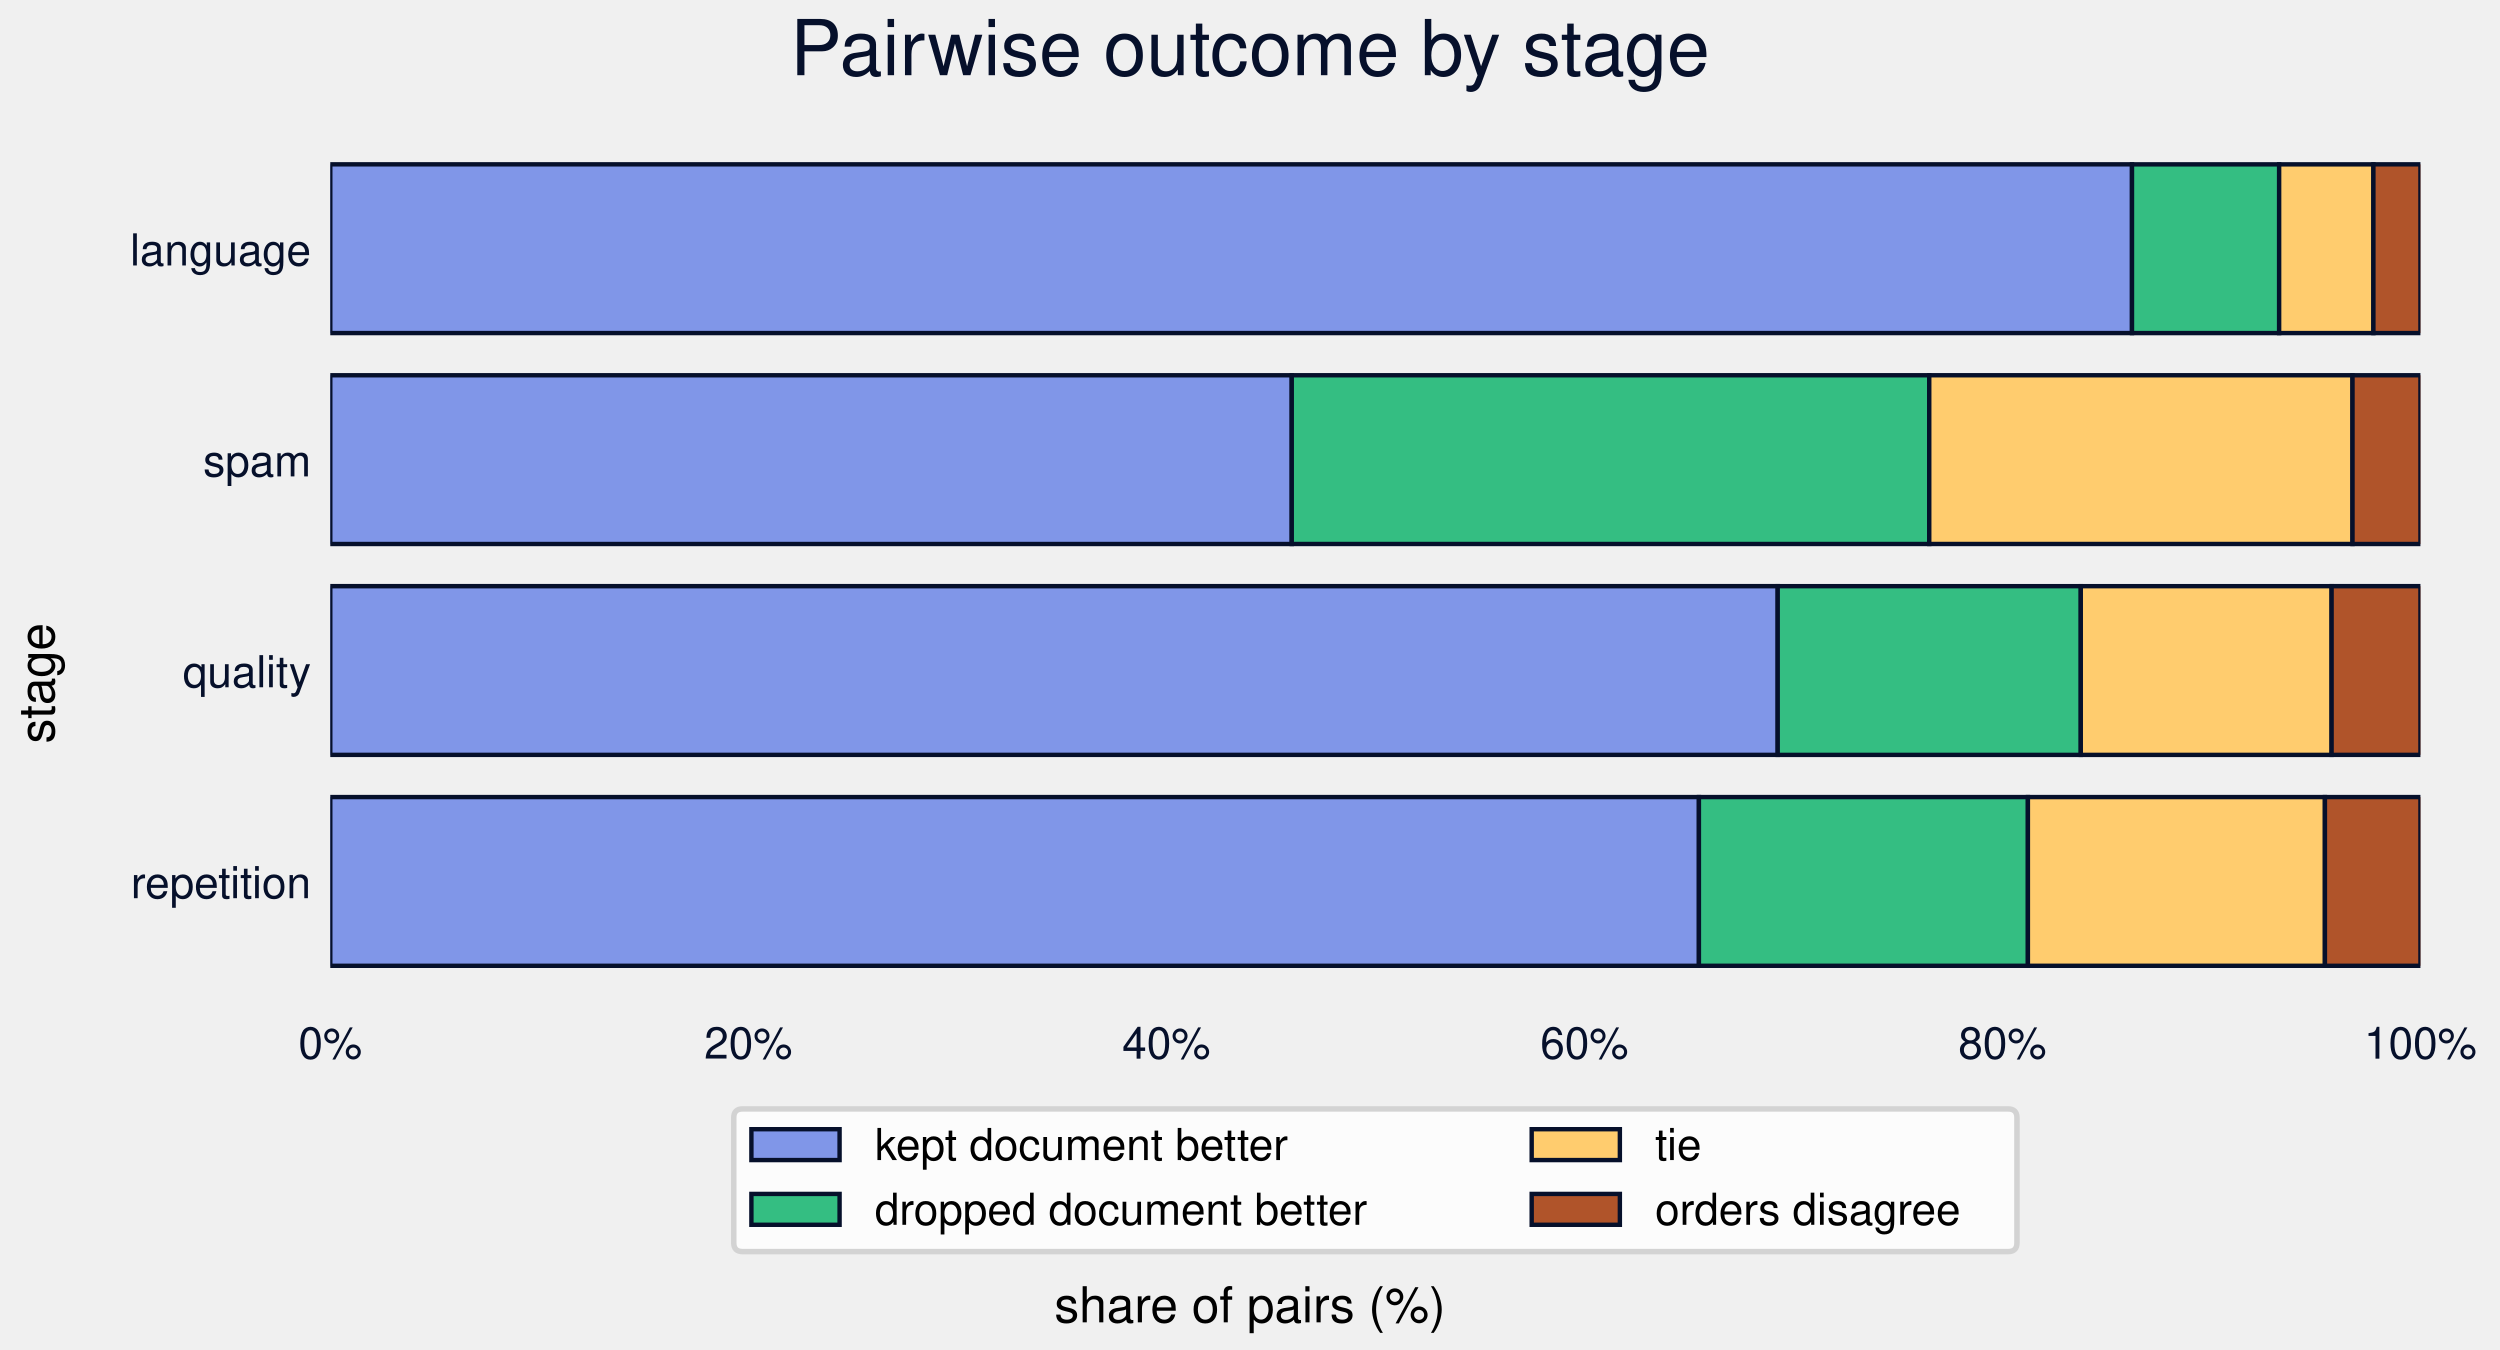
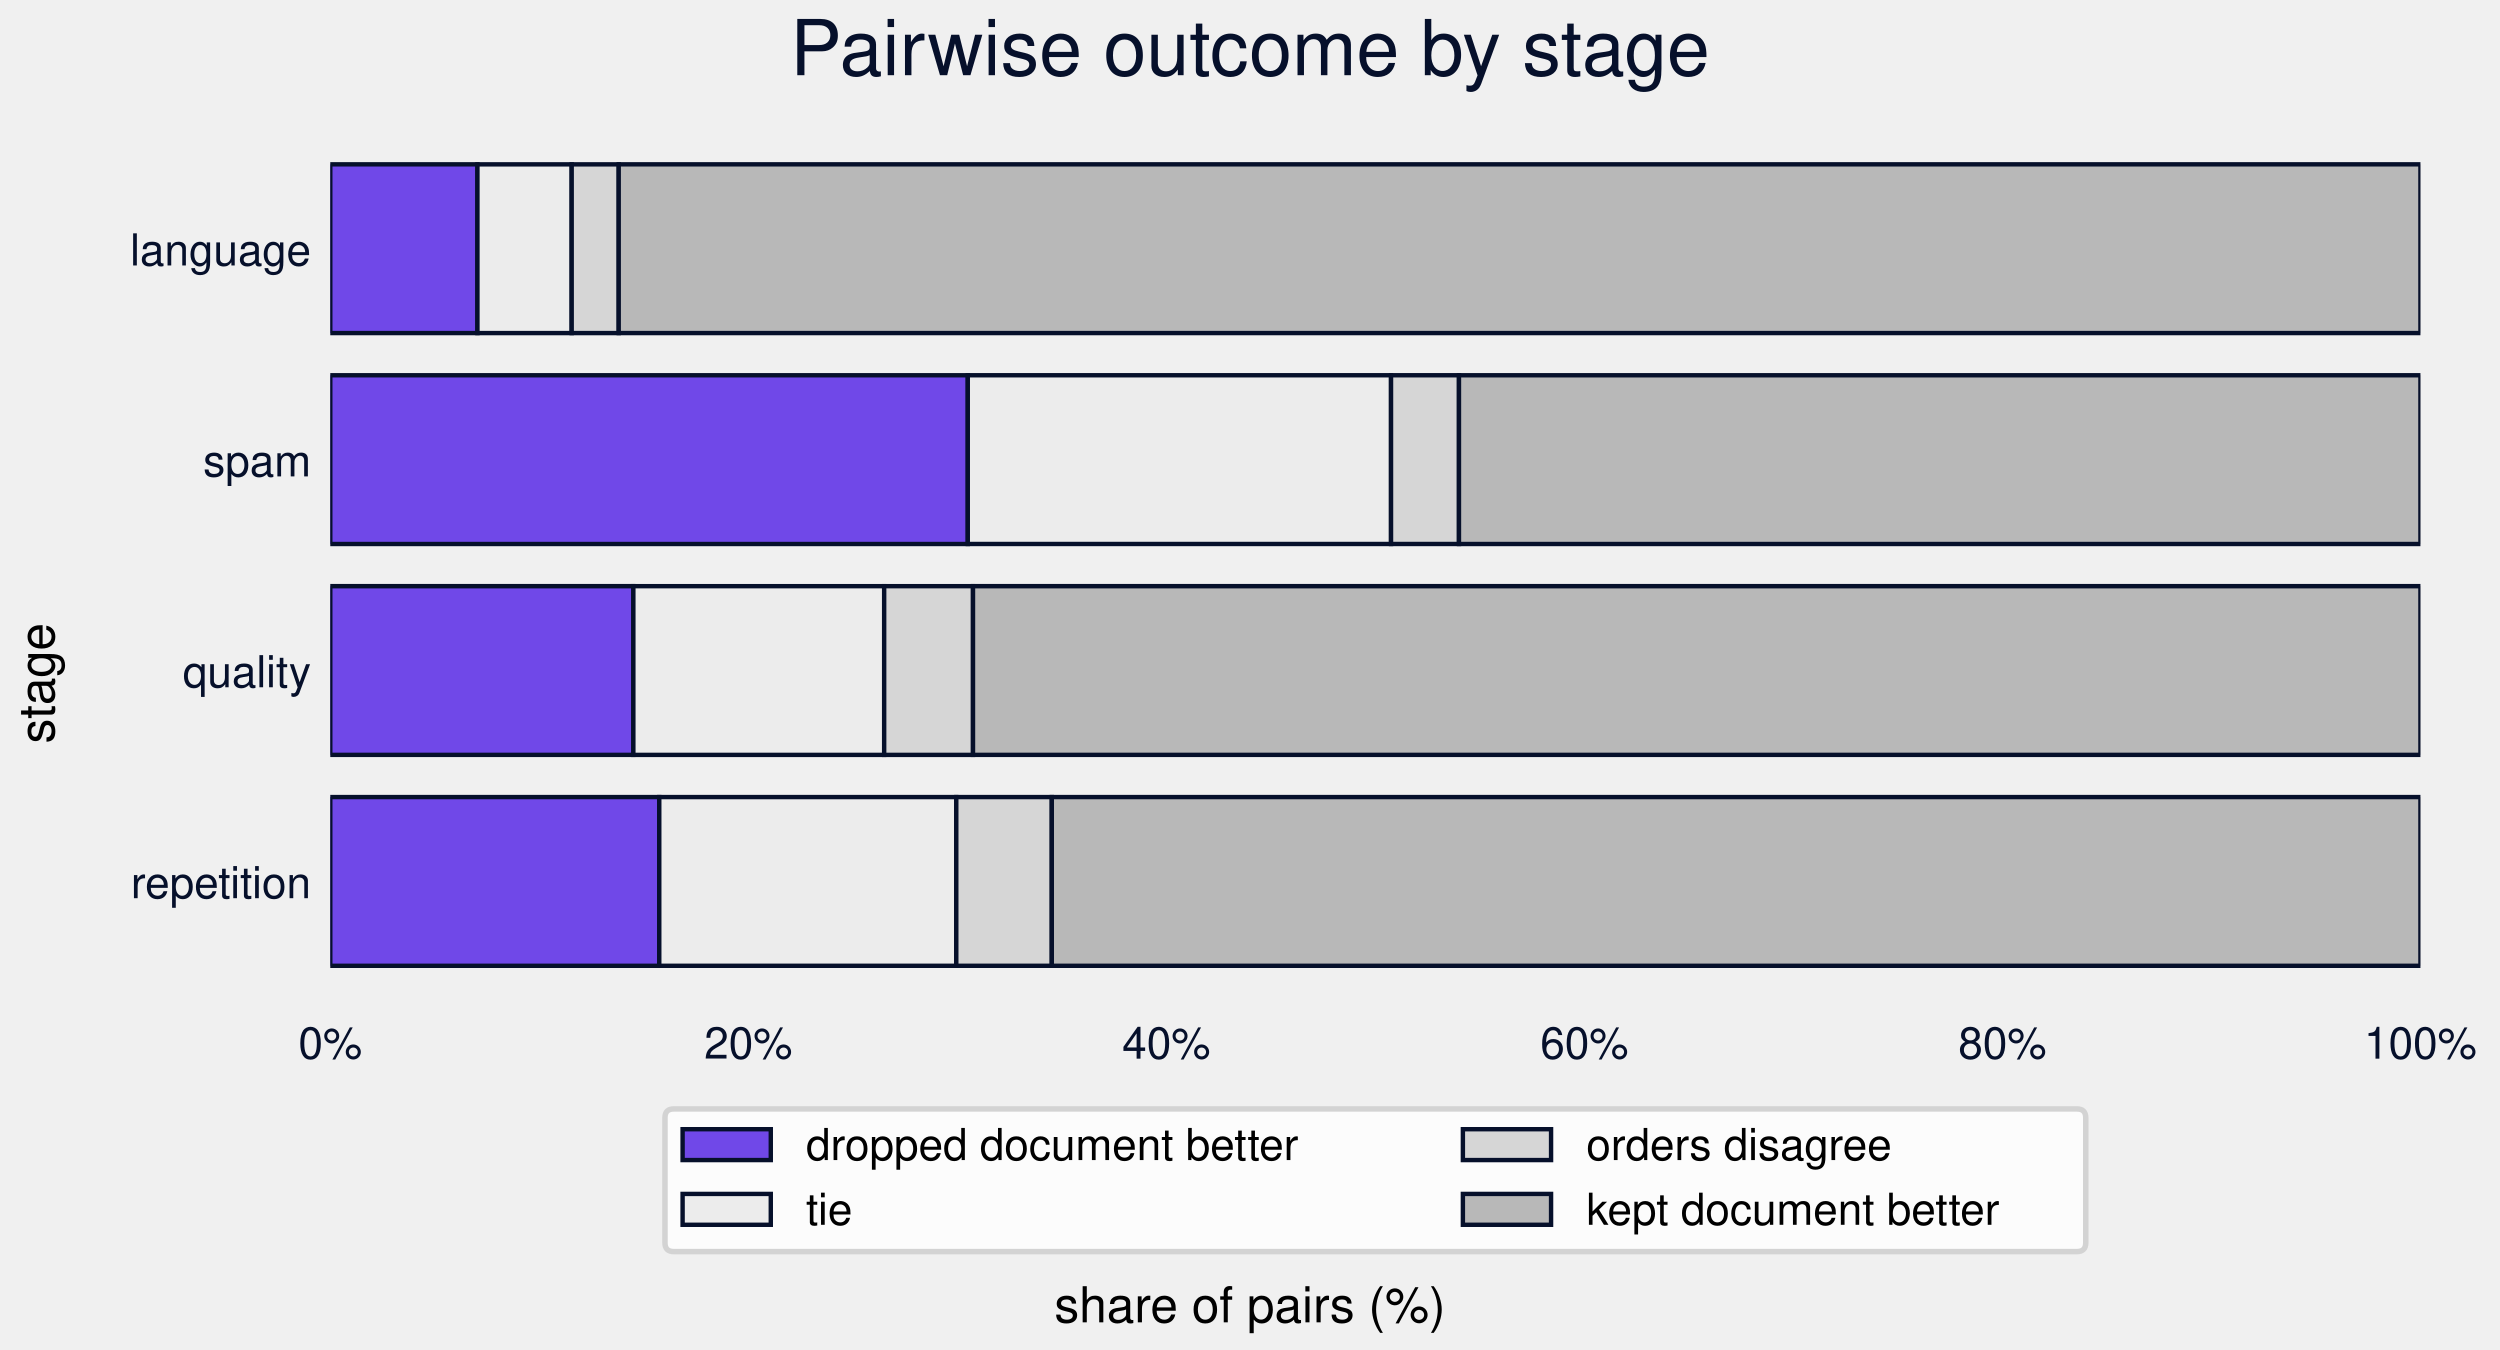
<svg xmlns="http://www.w3.org/2000/svg" width="453.6pt" height="244.8pt" viewBox="0 0 453.6 244.8" version="1.1">
  <defs>
    <style type="text/css">*{stroke-linejoin: round; stroke-linecap: butt}</style>
  </defs>
  <g id="figure_1">
    <g id="patch_1">
      <path d="M 0 244.8  L 453.6 244.8  L 453.6 0  L 0 0  L 0 244.8  z " style="fill: none" />
    </g>
    <g id="axes_1">
      <g id="patch_2">
        <path d="M 59.926 182.504  L 439.164 182.504  L 439.164 22.55  L 59.926 22.55  L 59.926 182.504  z " style="fill: none" />
      </g>
      <g id="matplotlib.axis_1">
        <g id="xtick_1">
          <g id="line2d_1" />
          <g id="text_1">
            <text style="font-size: 8px; font-family: 'Instrument Sans', 'Helvetica', 'Arial', sans-serif; text-anchor: middle; fill: #06102b" x="59.926" y="192.083" transform="rotate(-0 59.92603 192.0827)">0%</text>
          </g>
        </g>
        <g id="xtick_2">
          <g id="line2d_2" />
          <g id="text_2">
            <text style="font-size: 8px; font-family: 'Instrument Sans', 'Helvetica', 'Arial', sans-serif; text-anchor: middle; fill: #06102b" x="135.774" y="192.083" transform="rotate(-0 135.7737 192.0827)">20%</text>
          </g>
        </g>
        <g id="xtick_3">
          <g id="line2d_3" />
          <g id="text_3">
            <text style="font-size: 8px; font-family: 'Instrument Sans', 'Helvetica', 'Arial', sans-serif; text-anchor: middle; fill: #06102b" x="211.621" y="192.083" transform="rotate(-0 211.6213 192.0827)">40%</text>
          </g>
        </g>
        <g id="xtick_4">
          <g id="line2d_4" />
          <g id="text_4">
            <text style="font-size: 8px; font-family: 'Instrument Sans', 'Helvetica', 'Arial', sans-serif; text-anchor: middle; fill: #06102b" x="287.469" y="192.083" transform="rotate(-0 287.4689 192.0827)">60%</text>
          </g>
        </g>
        <g id="xtick_5">
          <g id="line2d_5" />
          <g id="text_5">
            <text style="font-size: 8px; font-family: 'Instrument Sans', 'Helvetica', 'Arial', sans-serif; text-anchor: middle; fill: #06102b" x="363.317" y="192.083" transform="rotate(-0 363.3165 192.0827)">80%</text>
          </g>
        </g>
        <g id="xtick_6">
          <g id="line2d_6" />
          <g id="text_6">
            <text style="font-size: 8px; font-family: 'Instrument Sans', 'Helvetica', 'Arial', sans-serif; text-anchor: middle; fill: #06102b" x="439.164" y="192.083" transform="rotate(-0 439.1641 192.0827)">100%</text>
          </g>
        </g>
      </g>
      <g id="matplotlib.axis_2">
        <g id="ytick_1">
          <g id="line2d_7">
            <path d="M 59.926 159.927  L 439.164 159.927  " clip-path="url(#p4705f794be)" style="fill: none; stroke: #efefef; stroke-width: 0.5; stroke-linecap: square" />
          </g>
          <g id="line2d_8" />
          <g id="text_7">
            <text style="font-size: 8px; font-family: 'Instrument Sans', 'Helvetica', 'Arial', sans-serif; text-anchor: end; fill: #06102b" x="56.426" y="162.966" transform="rotate(-0 56.42603 162.9661)">repetition</text>
          </g>
        </g>
        <g id="ytick_2">
          <g id="line2d_9">
            <path d="M 59.926 121.66  L 439.164 121.66  " clip-path="url(#p4705f794be)" style="fill: none; stroke: #efefef; stroke-width: 0.5; stroke-linecap: square" />
          </g>
          <g id="line2d_10" />
          <g id="text_8">
            <text style="font-size: 8px; font-family: 'Instrument Sans', 'Helvetica', 'Arial', sans-serif; text-anchor: end; fill: #06102b" x="56.426" y="124.7" transform="rotate(-0 56.42603 124.6996)">quality</text>
          </g>
        </g>
        <g id="ytick_3">
          <g id="line2d_11">
            <path d="M 59.926 83.394  L 439.164 83.394  " clip-path="url(#p4705f794be)" style="fill: none; stroke: #efefef; stroke-width: 0.5; stroke-linecap: square" />
          </g>
          <g id="line2d_12" />
          <g id="text_9">
            <text style="font-size: 8px; font-family: 'Instrument Sans', 'Helvetica', 'Arial', sans-serif; text-anchor: end; fill: #06102b" x="56.426" y="86.433" transform="rotate(-0 56.42603 86.43317)">spam</text>
          </g>
        </g>
        <g id="ytick_4">
          <g id="line2d_13">
            <path d="M 59.926 45.127  L 439.164 45.127  " clip-path="url(#p4705f794be)" style="fill: none; stroke: #efefef; stroke-width: 0.5; stroke-linecap: square" />
          </g>
          <g id="line2d_14" />
          <g id="text_10">
            <text style="font-size: 8px; font-family: 'Instrument Sans', 'Helvetica', 'Arial', sans-serif; text-anchor: end; fill: #06102b" x="56.426" y="48.167" transform="rotate(-0 56.42603 48.16669)">language</text>
          </g>
        </g>
      </g>
      <g id="patch_3">
-         <path d="M 59.926 175.233  L 308.251 175.233  L 308.251 144.62  L 59.926 144.62  z " clip-path="url(#p4705f794be)" style="fill: #8096e8; stroke: #06102b; stroke-width: 0.8; stroke-linejoin: miter" />
+         <path d="M 59.926 175.233  L 119.618 175.233  L 119.618 144.62  L 59.926 144.62  z " clip-path="url(#p4705f794be)" style="fill: #7048e8; stroke: #06102b; stroke-width: 0.8; stroke-linejoin: miter" />
      </g>
      <g id="patch_4">
-         <path d="M 59.926 136.967  L 322.548 136.967  L 322.548 106.354  L 59.926 106.354  z " clip-path="url(#p4705f794be)" style="fill: #8096e8; stroke: #06102b; stroke-width: 0.8; stroke-linejoin: miter" />
+         <path d="M 59.926 136.967  L 114.916 136.967  L 114.916 106.354  L 59.926 106.354  z " clip-path="url(#p4705f794be)" style="fill: #7048e8; stroke: #06102b; stroke-width: 0.8; stroke-linejoin: miter" />
      </g>
      <g id="patch_5">
-         <path d="M 59.926 98.7  L 234.376 98.7  L 234.376 68.087  L 59.926 68.087  z " clip-path="url(#p4705f794be)" style="fill: #8096e8; stroke: #06102b; stroke-width: 0.8; stroke-linejoin: miter" />
+         <path d="M 59.926 98.7  L 175.594 98.7  L 175.594 68.087  L 59.926 68.087  z " clip-path="url(#p4705f794be)" style="fill: #7048e8; stroke: #06102b; stroke-width: 0.8; stroke-linejoin: miter" />
      </g>
      <g id="patch_6">
-         <path d="M 59.926 60.434  L 386.829 60.434  L 386.829 29.821  L 59.926 29.821  z " clip-path="url(#p4705f794be)" style="fill: #8096e8; stroke: #06102b; stroke-width: 0.8; stroke-linejoin: miter" />
+         <path d="M 59.926 60.434  L 86.624 60.434  L 86.624 29.821  L 59.926 29.821  z " clip-path="url(#p4705f794be)" style="fill: #7048e8; stroke: #06102b; stroke-width: 0.8; stroke-linejoin: miter" />
      </g>
      <g id="patch_7">
-         <path d="M 308.251 175.233  L 367.943 175.233  L 367.943 144.62  L 308.251 144.62  z " clip-path="url(#p4705f794be)" style="fill: #34be82; stroke: #06102b; stroke-width: 0.8; stroke-linejoin: miter" />
+         <path d="M 119.618 175.233  L 173.508 175.233  L 173.508 144.62  L 119.618 144.62  z " clip-path="url(#p4705f794be)" style="fill: #ececec; stroke: #06102b; stroke-width: 0.8; stroke-linejoin: miter" />
      </g>
      <g id="patch_8">
-         <path d="M 322.548 136.967  L 377.538 136.967  L 377.538 106.354  L 322.548 106.354  z " clip-path="url(#p4705f794be)" style="fill: #34be82; stroke: #06102b; stroke-width: 0.8; stroke-linejoin: miter" />
+         <path d="M 114.916 136.967  L 160.424 136.967  L 160.424 106.354  L 114.916 106.354  z " clip-path="url(#p4705f794be)" style="fill: #ececec; stroke: #06102b; stroke-width: 0.8; stroke-linejoin: miter" />
      </g>
      <g id="patch_9">
-         <path d="M 234.376 98.7  L 350.043 98.7  L 350.043 68.087  L 234.376 68.087  z " clip-path="url(#p4705f794be)" style="fill: #34be82; stroke: #06102b; stroke-width: 0.8; stroke-linejoin: miter" />
+         <path d="M 175.594 98.7  L 252.389 98.7  L 252.389 68.087  L 175.594 68.087  z " clip-path="url(#p4705f794be)" style="fill: #ececec; stroke: #06102b; stroke-width: 0.8; stroke-linejoin: miter" />
      </g>
      <g id="patch_10">
-         <path d="M 386.829 60.434  L 413.528 60.434  L 413.528 29.821  L 386.829 29.821  z " clip-path="url(#p4705f794be)" style="fill: #34be82; stroke: #06102b; stroke-width: 0.8; stroke-linejoin: miter" />
+         <path d="M 86.624 60.434  L 103.728 60.434  L 103.728 29.821  L 86.624 29.821  z " clip-path="url(#p4705f794be)" style="fill: #ececec; stroke: #06102b; stroke-width: 0.8; stroke-linejoin: miter" />
      </g>
      <g id="patch_11">
-         <path d="M 367.943 175.233  L 421.833 175.233  L 421.833 144.62  L 367.943 144.62  z " clip-path="url(#p4705f794be)" style="fill: #ffcc6e; stroke: #06102b; stroke-width: 0.8; stroke-linejoin: miter" />
+         <path d="M 173.508 175.233  L 190.839 175.233  L 190.839 144.62  L 173.508 144.62  z " clip-path="url(#p4705f794be)" style="fill: #d6d6d6; stroke: #06102b; stroke-width: 0.8; stroke-linejoin: miter" />
      </g>
      <g id="patch_12">
-         <path d="M 377.538 136.967  L 423.047 136.967  L 423.047 106.354  L 377.538 106.354  z " clip-path="url(#p4705f794be)" style="fill: #ffcc6e; stroke: #06102b; stroke-width: 0.8; stroke-linejoin: miter" />
+         <path d="M 160.424 136.967  L 176.542 136.967  L 176.542 106.354  L 160.424 106.354  z " clip-path="url(#p4705f794be)" style="fill: #d6d6d6; stroke: #06102b; stroke-width: 0.8; stroke-linejoin: miter" />
      </g>
      <g id="patch_13">
-         <path d="M 350.043 98.7  L 426.839 98.7  L 426.839 68.087  L 350.043 68.087  z " clip-path="url(#p4705f794be)" style="fill: #ffcc6e; stroke: #06102b; stroke-width: 0.8; stroke-linejoin: miter" />
+         <path d="M 252.389 98.7  L 264.715 98.7  L 264.715 68.087  L 252.389 68.087  z " clip-path="url(#p4705f794be)" style="fill: #d6d6d6; stroke: #06102b; stroke-width: 0.8; stroke-linejoin: miter" />
      </g>
      <g id="patch_14">
-         <path d="M 413.528 60.434  L 430.631 60.434  L 430.631 29.821  L 413.528 29.821  z " clip-path="url(#p4705f794be)" style="fill: #ffcc6e; stroke: #06102b; stroke-width: 0.8; stroke-linejoin: miter" />
+         <path d="M 103.728 60.434  L 112.261 60.434  L 112.261 29.821  L 103.728 29.821  z " clip-path="url(#p4705f794be)" style="fill: #d6d6d6; stroke: #06102b; stroke-width: 0.8; stroke-linejoin: miter" />
      </g>
      <g id="patch_15">
-         <path d="M 421.833 175.233  L 439.164 175.233  L 439.164 144.62  L 421.833 144.62  z " clip-path="url(#p4705f794be)" style="fill: #b0542a; stroke: #06102b; stroke-width: 0.8; stroke-linejoin: miter" />
+         <path d="M 190.839 175.233  L 439.164 175.233  L 439.164 144.62  L 190.839 144.62  z " clip-path="url(#p4705f794be)" style="fill: #b8b8b8; stroke: #06102b; stroke-width: 0.8; stroke-linejoin: miter" />
      </g>
      <g id="patch_16">
-         <path d="M 423.047 136.967  L 439.164 136.967  L 439.164 106.354  L 423.047 106.354  z " clip-path="url(#p4705f794be)" style="fill: #b0542a; stroke: #06102b; stroke-width: 0.8; stroke-linejoin: miter" />
+         <path d="M 176.542 136.967  L 439.164 136.967  L 439.164 106.354  L 176.542 106.354  z " clip-path="url(#p4705f794be)" style="fill: #b8b8b8; stroke: #06102b; stroke-width: 0.8; stroke-linejoin: miter" />
      </g>
      <g id="patch_17">
-         <path d="M 426.839 98.7  L 439.164 98.7  L 439.164 68.087  L 426.839 68.087  z " clip-path="url(#p4705f794be)" style="fill: #b0542a; stroke: #06102b; stroke-width: 0.8; stroke-linejoin: miter" />
+         <path d="M 264.715 98.7  L 439.164 98.7  L 439.164 68.087  L 264.715 68.087  z " clip-path="url(#p4705f794be)" style="fill: #b8b8b8; stroke: #06102b; stroke-width: 0.8; stroke-linejoin: miter" />
      </g>
      <g id="patch_18">
-         <path d="M 430.631 60.434  L 439.164 60.434  L 439.164 29.821  L 430.631 29.821  z " clip-path="url(#p4705f794be)" style="fill: #b0542a; stroke: #06102b; stroke-width: 0.8; stroke-linejoin: miter" />
+         <path d="M 112.261 60.434  L 439.164 60.434  L 439.164 29.821  L 112.261 29.821  z " clip-path="url(#p4705f794be)" style="fill: #b8b8b8; stroke: #06102b; stroke-width: 0.8; stroke-linejoin: miter" />
      </g>
      <g id="legend_1">
        <g id="patch_19">
-           <path d="M 134.734 227.089  L 364.356 227.089  Q 365.956 227.089 365.956 225.489  L 365.956 202.804  Q 365.956 201.204 364.356 201.204  L 134.734 201.204  Q 133.134 201.204 133.134 202.804  L 133.134 225.489  Q 133.134 227.089 134.734 227.089  z " style="fill: #ffffff; opacity: 0.8; stroke: #cccccc; stroke-linejoin: miter" />
+           <path d="M 122.251 227.089  L 376.839 227.089  Q 378.439 227.089 378.439 225.489  L 378.439 202.804  Q 378.439 201.204 376.839 201.204  L 122.251 201.204  Q 120.651 201.204 120.651 202.804  L 120.651 225.489  Q 120.651 227.089 122.251 227.089  z " style="fill: #ffffff; opacity: 0.8; stroke: #cccccc; stroke-linejoin: miter" />
        </g>
        <g id="patch_20">
-           <path d="M 136.334 210.483  L 152.334 210.483  L 152.334 204.883  L 136.334 204.883  z " style="fill: #8096e8; stroke: #06102b; stroke-width: 0.8; stroke-linejoin: miter" />
+           <path d="M 123.851 210.483  L 139.851 210.483  L 139.851 204.883  L 123.851 204.883  z " style="fill: #7048e8; stroke: #06102b; stroke-width: 0.8; stroke-linejoin: miter" />
        </g>
        <g id="text_11">
-           <text style="font-size: 8px; font-family: 'Instrument Sans', 'Helvetica', 'Arial', sans-serif; text-anchor: start" x="158.734" y="210.483" transform="rotate(-0 158.7338 210.4827)">kept document better</text>
+           <text style="font-size: 8px; font-family: 'Instrument Sans', 'Helvetica', 'Arial', sans-serif; text-anchor: start" x="146.251" y="210.483" transform="rotate(-0 146.2507 210.4827)">dropped document better</text>
        </g>
        <g id="patch_21">
-           <path d="M 136.334 222.225  L 152.334 222.225  L 152.334 216.625  L 136.334 216.625  z " style="fill: #34be82; stroke: #06102b; stroke-width: 0.8; stroke-linejoin: miter" />
+           <path d="M 123.851 222.225  L 139.851 222.225  L 139.851 216.625  L 123.851 216.625  z " style="fill: #ececec; stroke: #06102b; stroke-width: 0.8; stroke-linejoin: miter" />
        </g>
        <g id="text_12">
-           <text style="font-size: 8px; font-family: 'Instrument Sans', 'Helvetica', 'Arial', sans-serif; text-anchor: start" x="158.734" y="222.225" transform="rotate(-0 158.7338 222.2252)">dropped document better</text>
+           <text style="font-size: 8px; font-family: 'Instrument Sans', 'Helvetica', 'Arial', sans-serif; text-anchor: start" x="146.251" y="222.225" transform="rotate(-0 146.2507 222.2252)">tie</text>
        </g>
        <g id="patch_22">
-           <path d="M 277.909 210.483  L 293.909 210.483  L 293.909 204.883  L 277.909 204.883  z " style="fill: #ffcc6e; stroke: #06102b; stroke-width: 0.8; stroke-linejoin: miter" />
+           <path d="M 265.426 210.483  L 281.426 210.483  L 281.426 204.883  L 265.426 204.883  z " style="fill: #d6d6d6; stroke: #06102b; stroke-width: 0.8; stroke-linejoin: miter" />
        </g>
        <g id="text_13">
-           <text style="font-size: 8px; font-family: 'Instrument Sans', 'Helvetica', 'Arial', sans-serif; text-anchor: start" x="300.309" y="210.483" transform="rotate(-0 300.3088 210.4827)">tie</text>
+           <text style="font-size: 8px; font-family: 'Instrument Sans', 'Helvetica', 'Arial', sans-serif; text-anchor: start" x="287.826" y="210.483" transform="rotate(-0 287.8257 210.4827)">orders disagree</text>
        </g>
        <g id="patch_23">
-           <path d="M 277.909 222.225  L 293.909 222.225  L 293.909 216.625  L 277.909 216.625  z " style="fill: #b0542a; stroke: #06102b; stroke-width: 0.8; stroke-linejoin: miter" />
+           <path d="M 265.426 222.225  L 281.426 222.225  L 281.426 216.625  L 265.426 216.625  z " style="fill: #b8b8b8; stroke: #06102b; stroke-width: 0.8; stroke-linejoin: miter" />
        </g>
        <g id="text_14">
-           <text style="font-size: 8px; font-family: 'Instrument Sans', 'Helvetica', 'Arial', sans-serif; text-anchor: start" x="300.309" y="222.225" transform="rotate(-0 300.3088 222.2252)">orders disagree</text>
+           <text style="font-size: 8px; font-family: 'Instrument Sans', 'Helvetica', 'Arial', sans-serif; text-anchor: start" x="287.826" y="222.225" transform="rotate(-0 287.8257 222.2252)">kept document better</text>
        </g>
      </g>
    </g>
    <g id="text_15">
      <text style="font-size: 14px; font-family: 'Instrument Sans', 'Helvetica', 'Arial', sans-serif; text-anchor: middle; fill: #06102b" x="226.8" y="13.638" transform="rotate(-0 226.8 13.63805)">Pairwise outcome by stage</text>
    </g>
    <g id="text_16">
      <text style="font-size: 9px; font-family: 'Instrument Sans', 'Helvetica', 'Arial', sans-serif; text-anchor: middle" x="226.8" y="239.928" transform="rotate(-0 226.8 239.928)">share of pairs (%)</text>
    </g>
    <g id="text_17">
      <text style="font-size: 9px; font-family: 'Instrument Sans', 'Helvetica', 'Arial', sans-serif" transform="translate(9.838834 134.8917) rotate(-90)">stage</text>
    </g>
  </g>
  <defs>
    <clipPath id="p4705f794be">
      <rect x="59.926" y="22.55" width="379.238" height="159.954" />
    </clipPath>
  </defs>
</svg>
